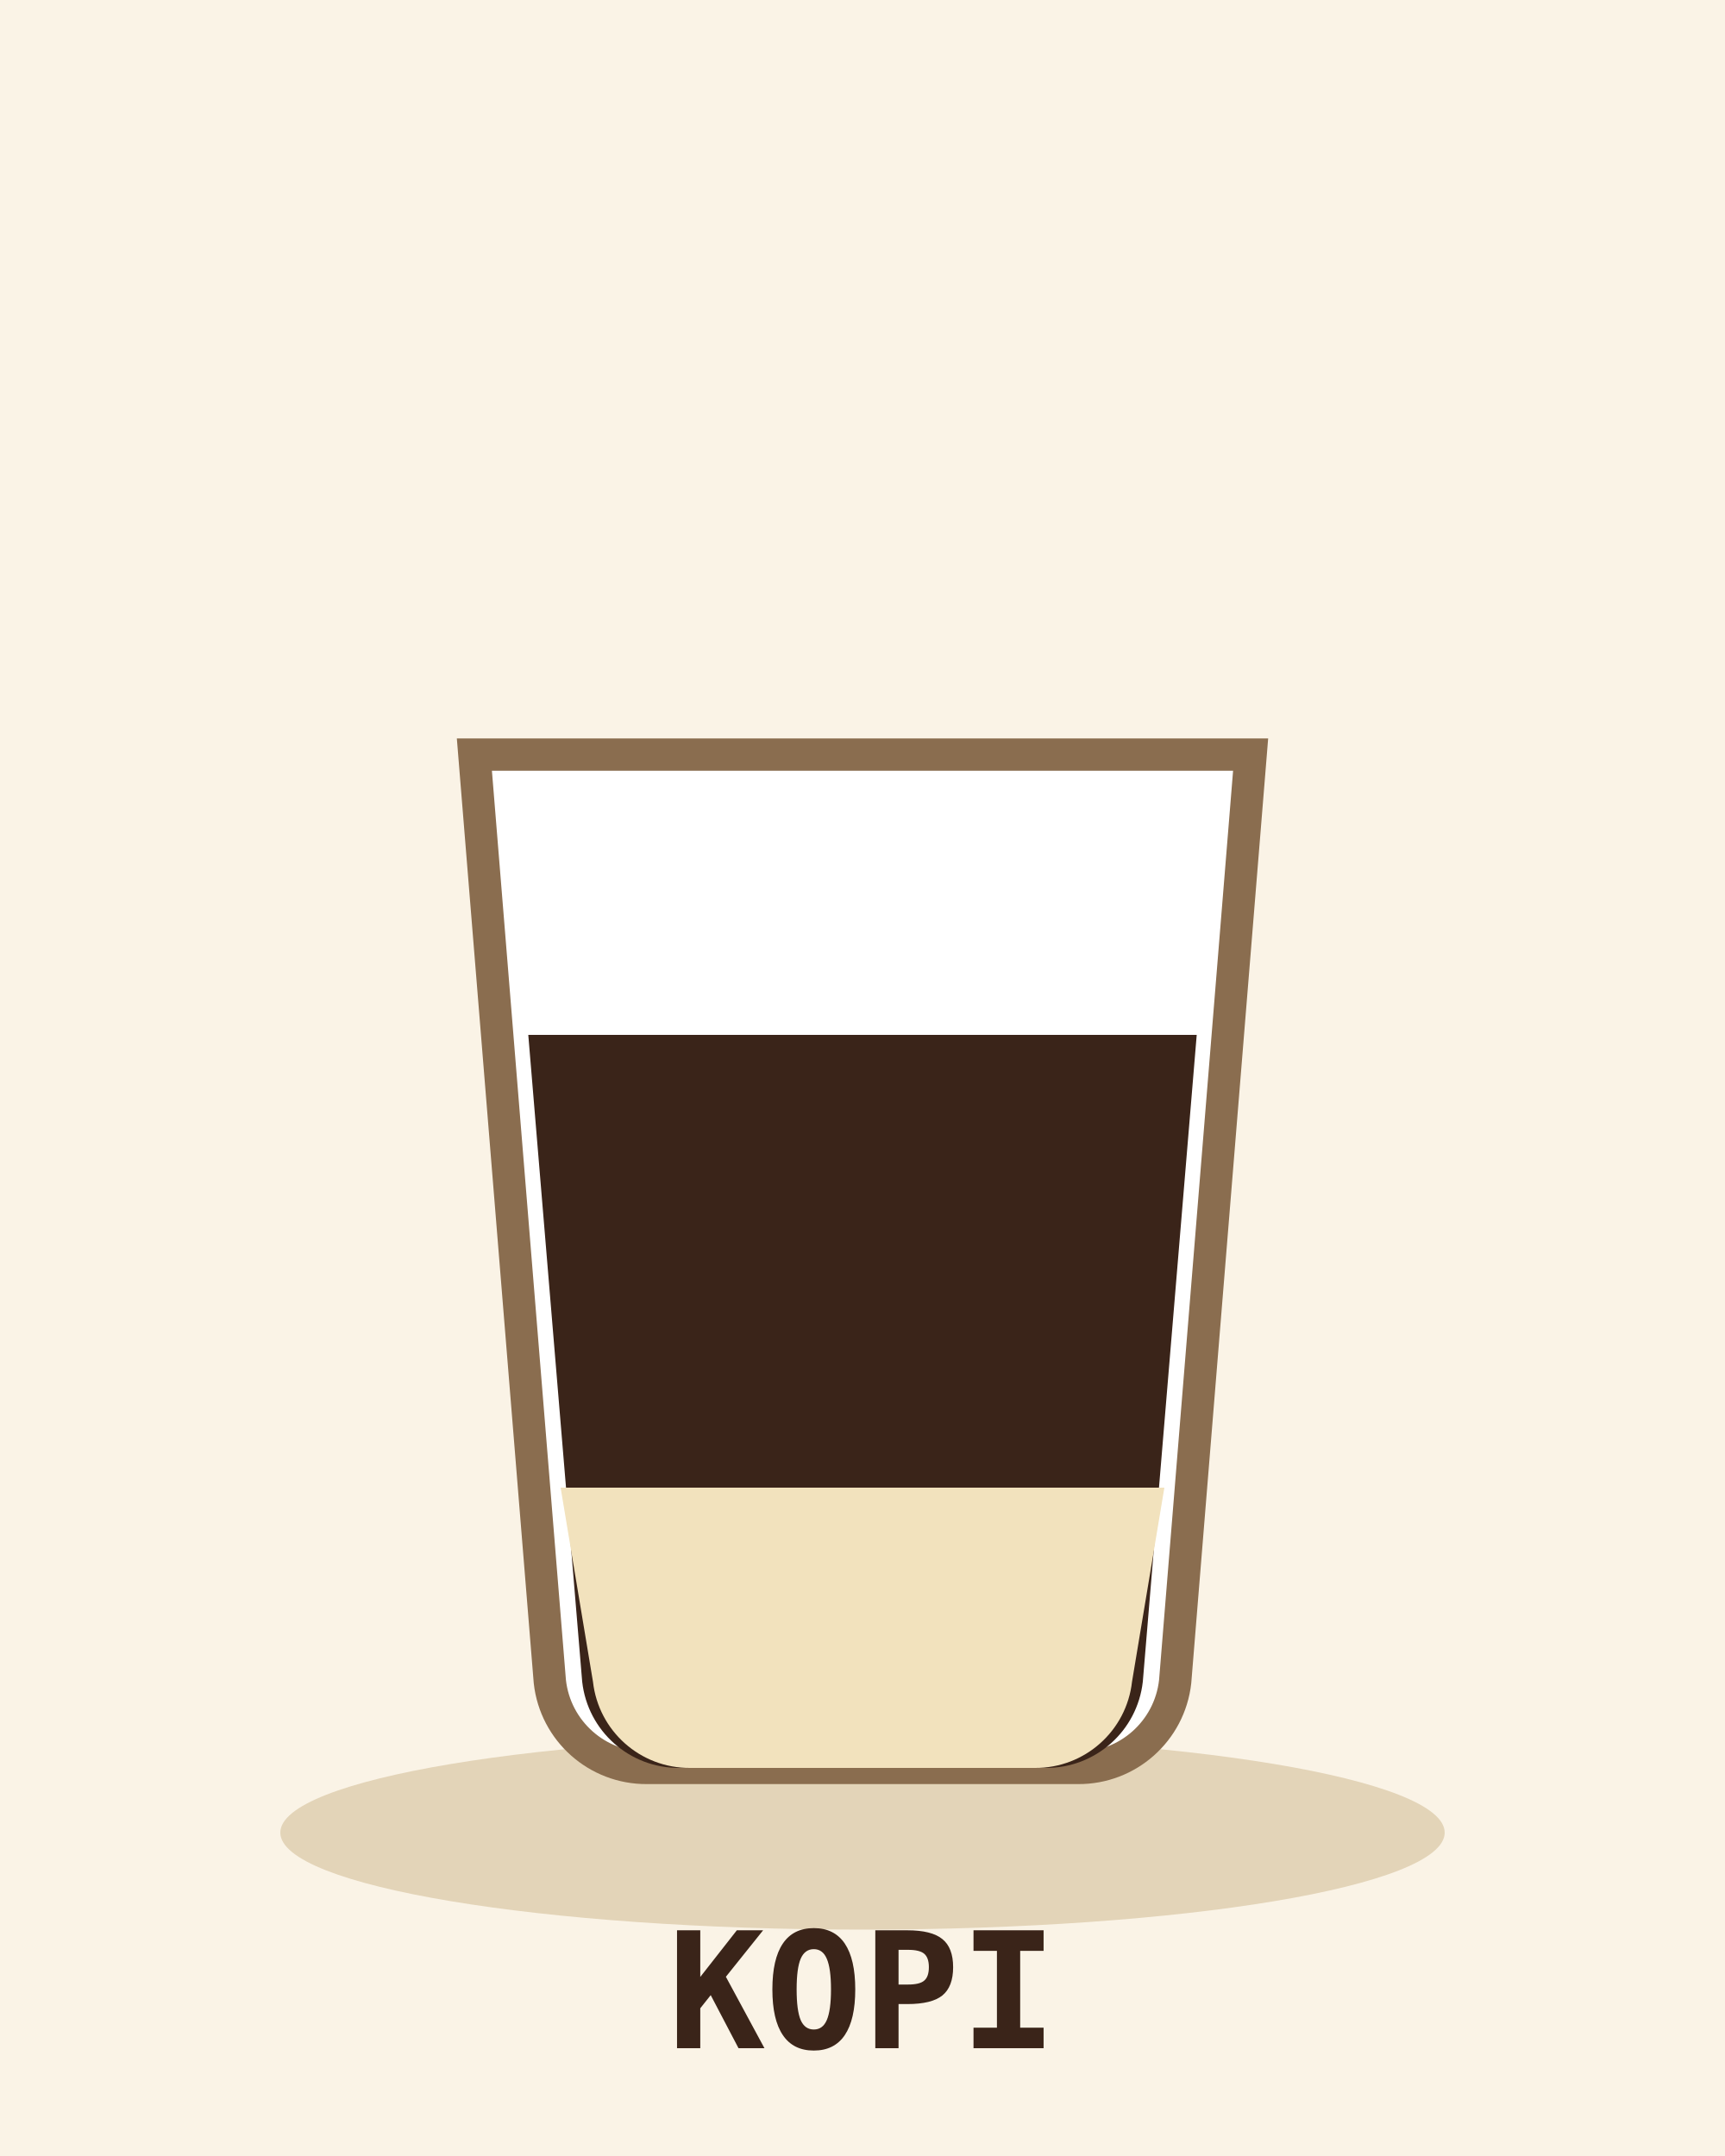
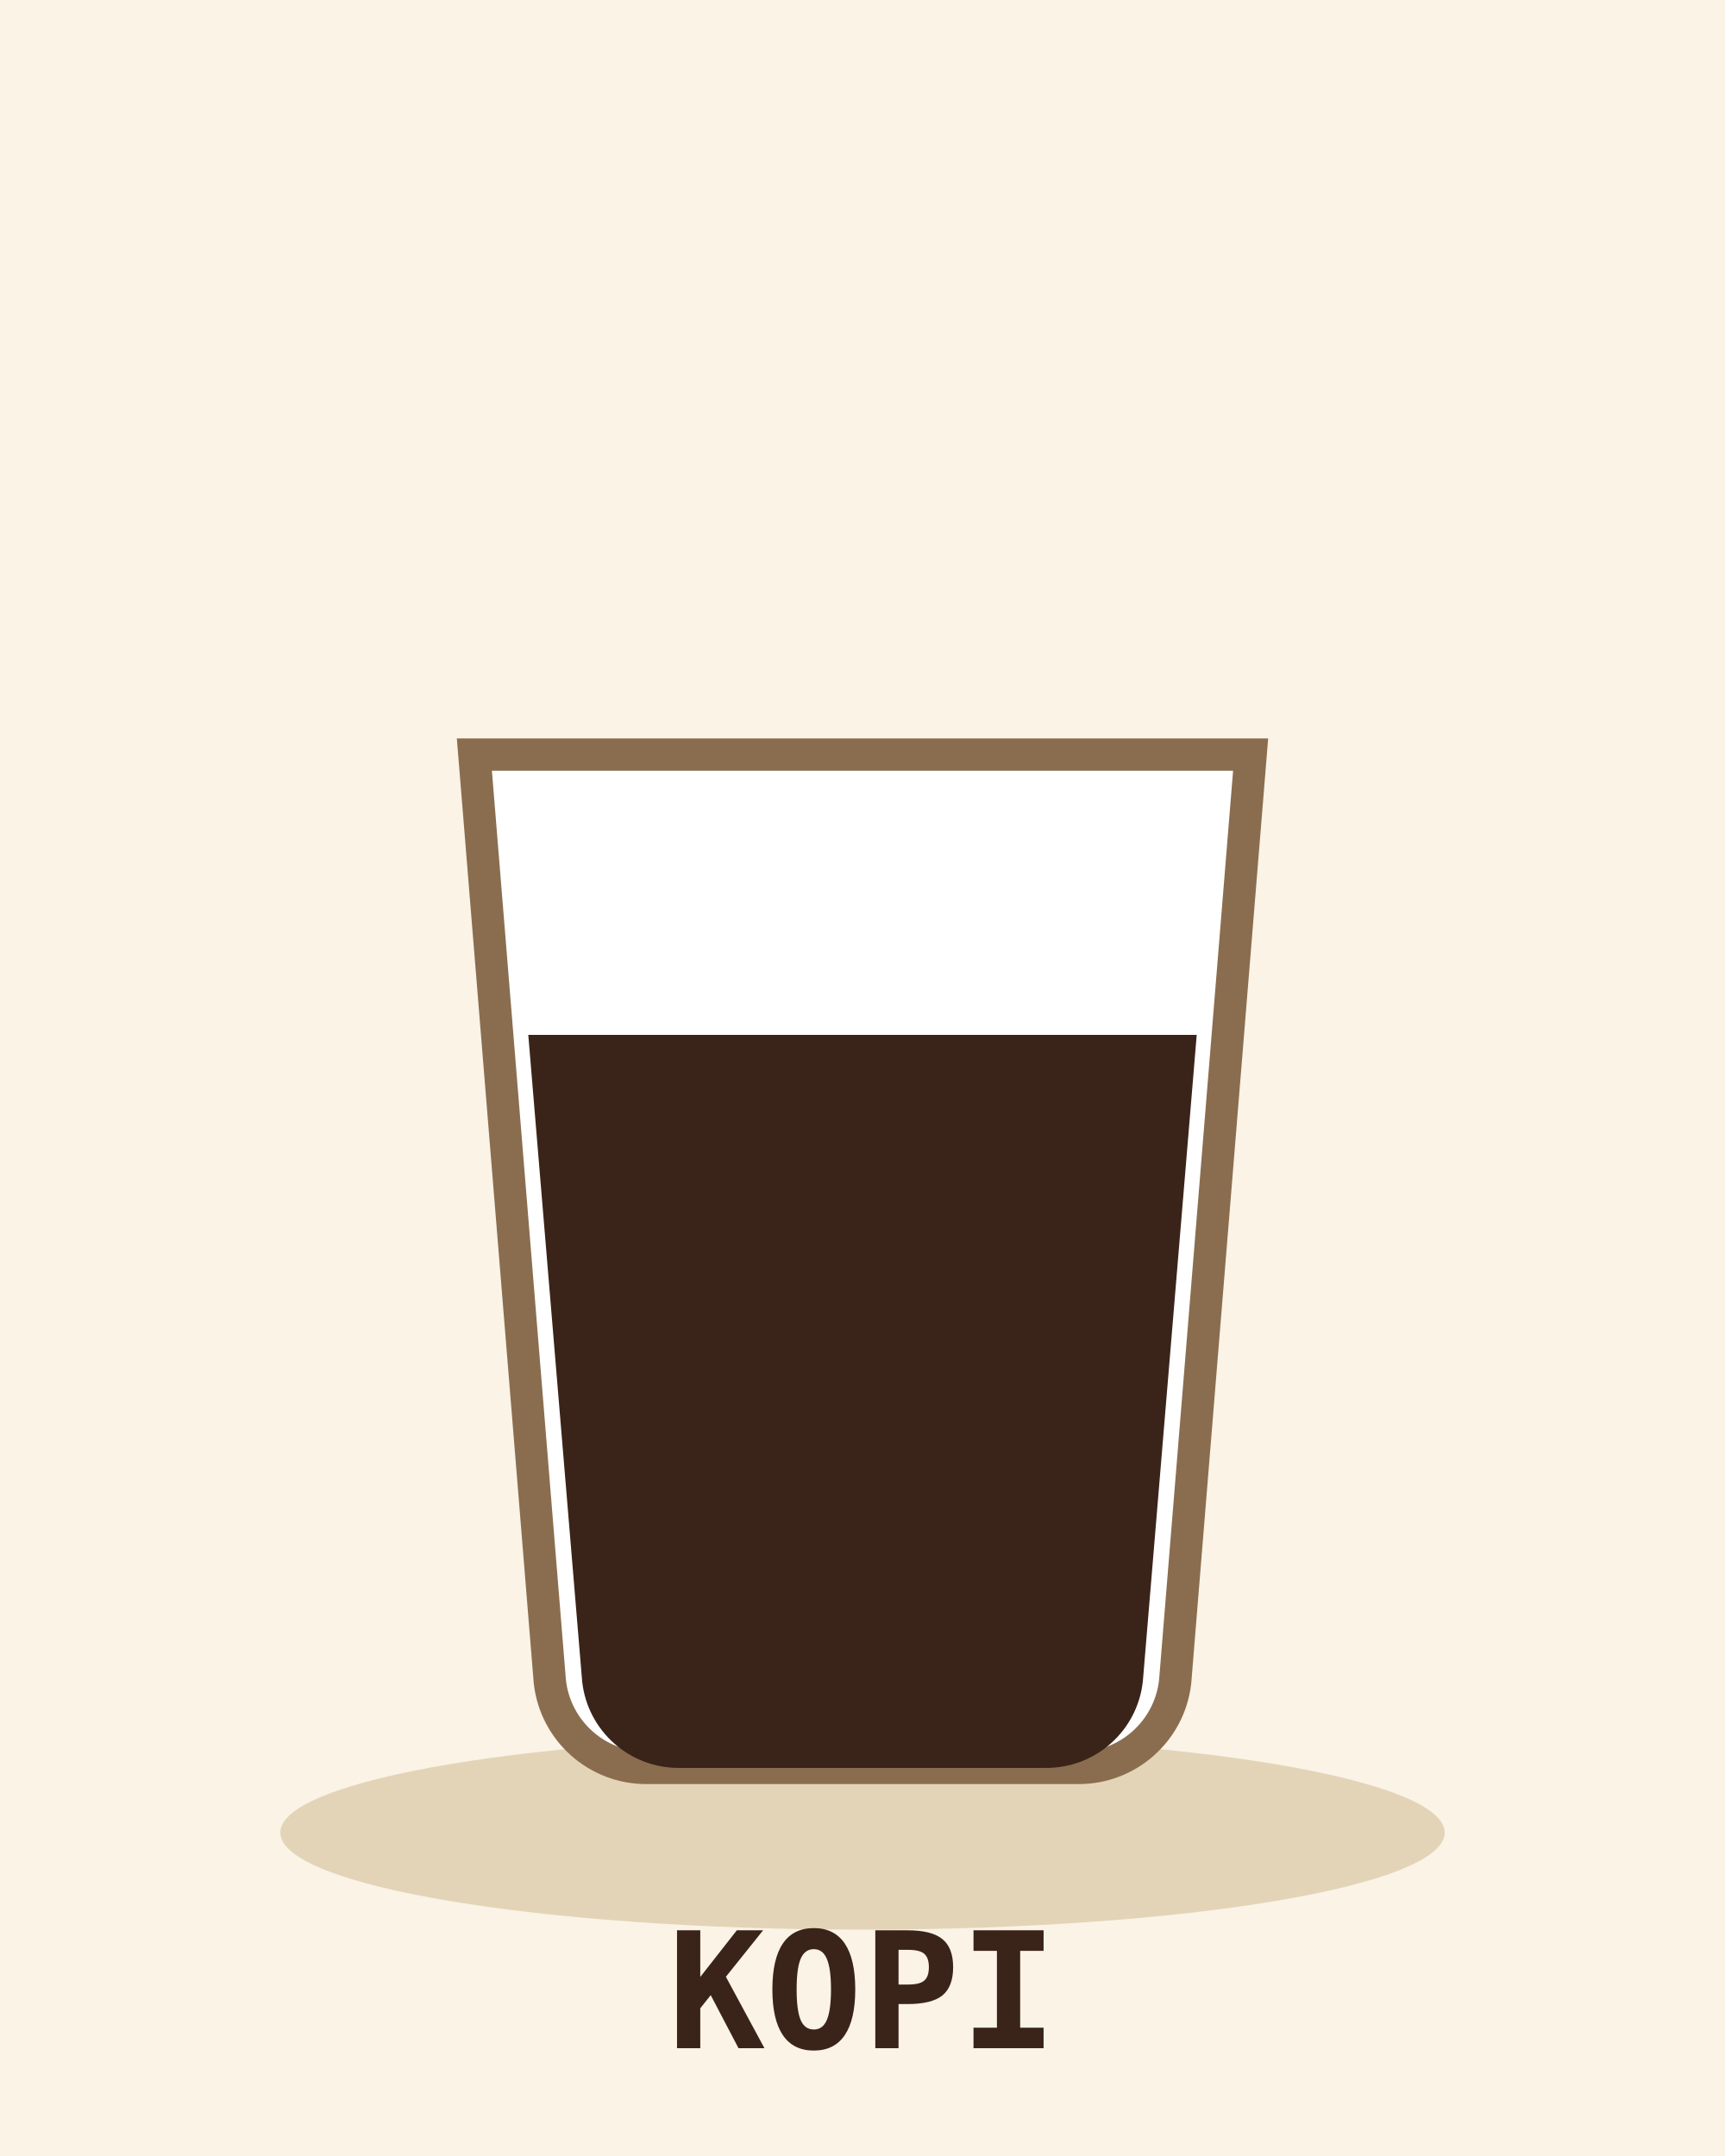
<svg xmlns="http://www.w3.org/2000/svg" viewBox="0 0 160 200" role="img" aria-label="Kopi">
  <rect width="160" height="200" fill="#faf3e6" />
  <ellipse cx="80" cy="170" rx="54" ry="9" fill="#e3d4b8" />
  <path d="M44 70 h72 l-7 86 a9 9 0 0 1 -9 8 H60 a9 9 0 0 1 -9 -8 Z" fill="#ffffff" stroke="#8a6d4f" stroke-width="3" />
  <path d="M49 96 h62 l-5 60 a9 9 0 0 1 -9 8 H63 a9 9 0 0 1 -9 -8 Z" fill="#3a2419" />
-   <path d="M52 138 h56 l-3 18 a9 9 0 0 1 -9 8 H64 a9 9 0 0 1 -9 -8 Z" fill="#f2e2bd" />
  <text x="80" y="190" text-anchor="middle" font-family="monospace" font-size="15" font-weight="700" fill="#3a2419">KOPI</text>
</svg>
